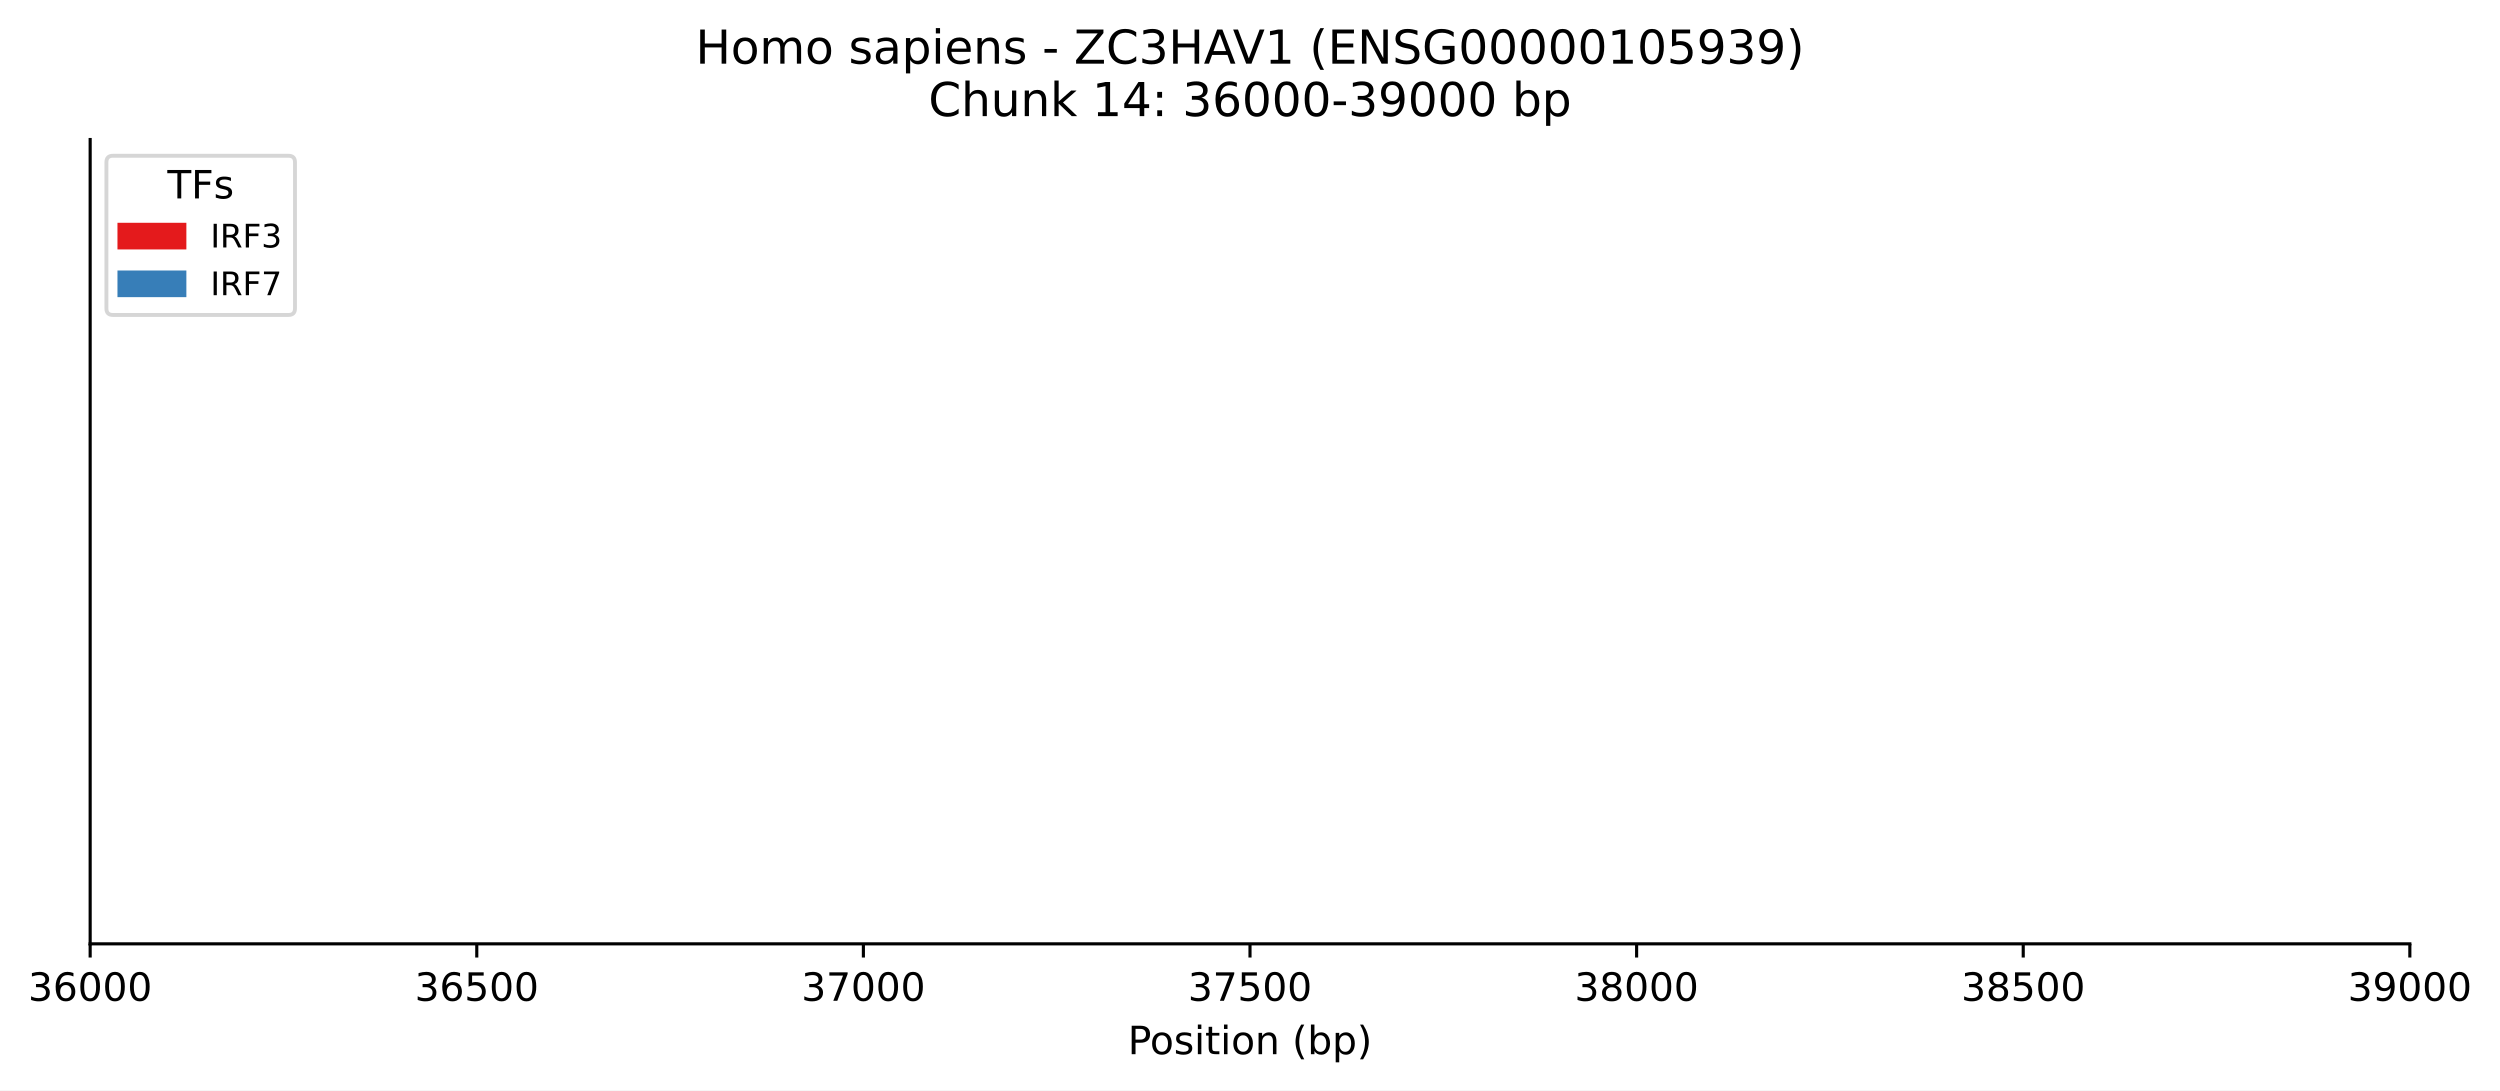
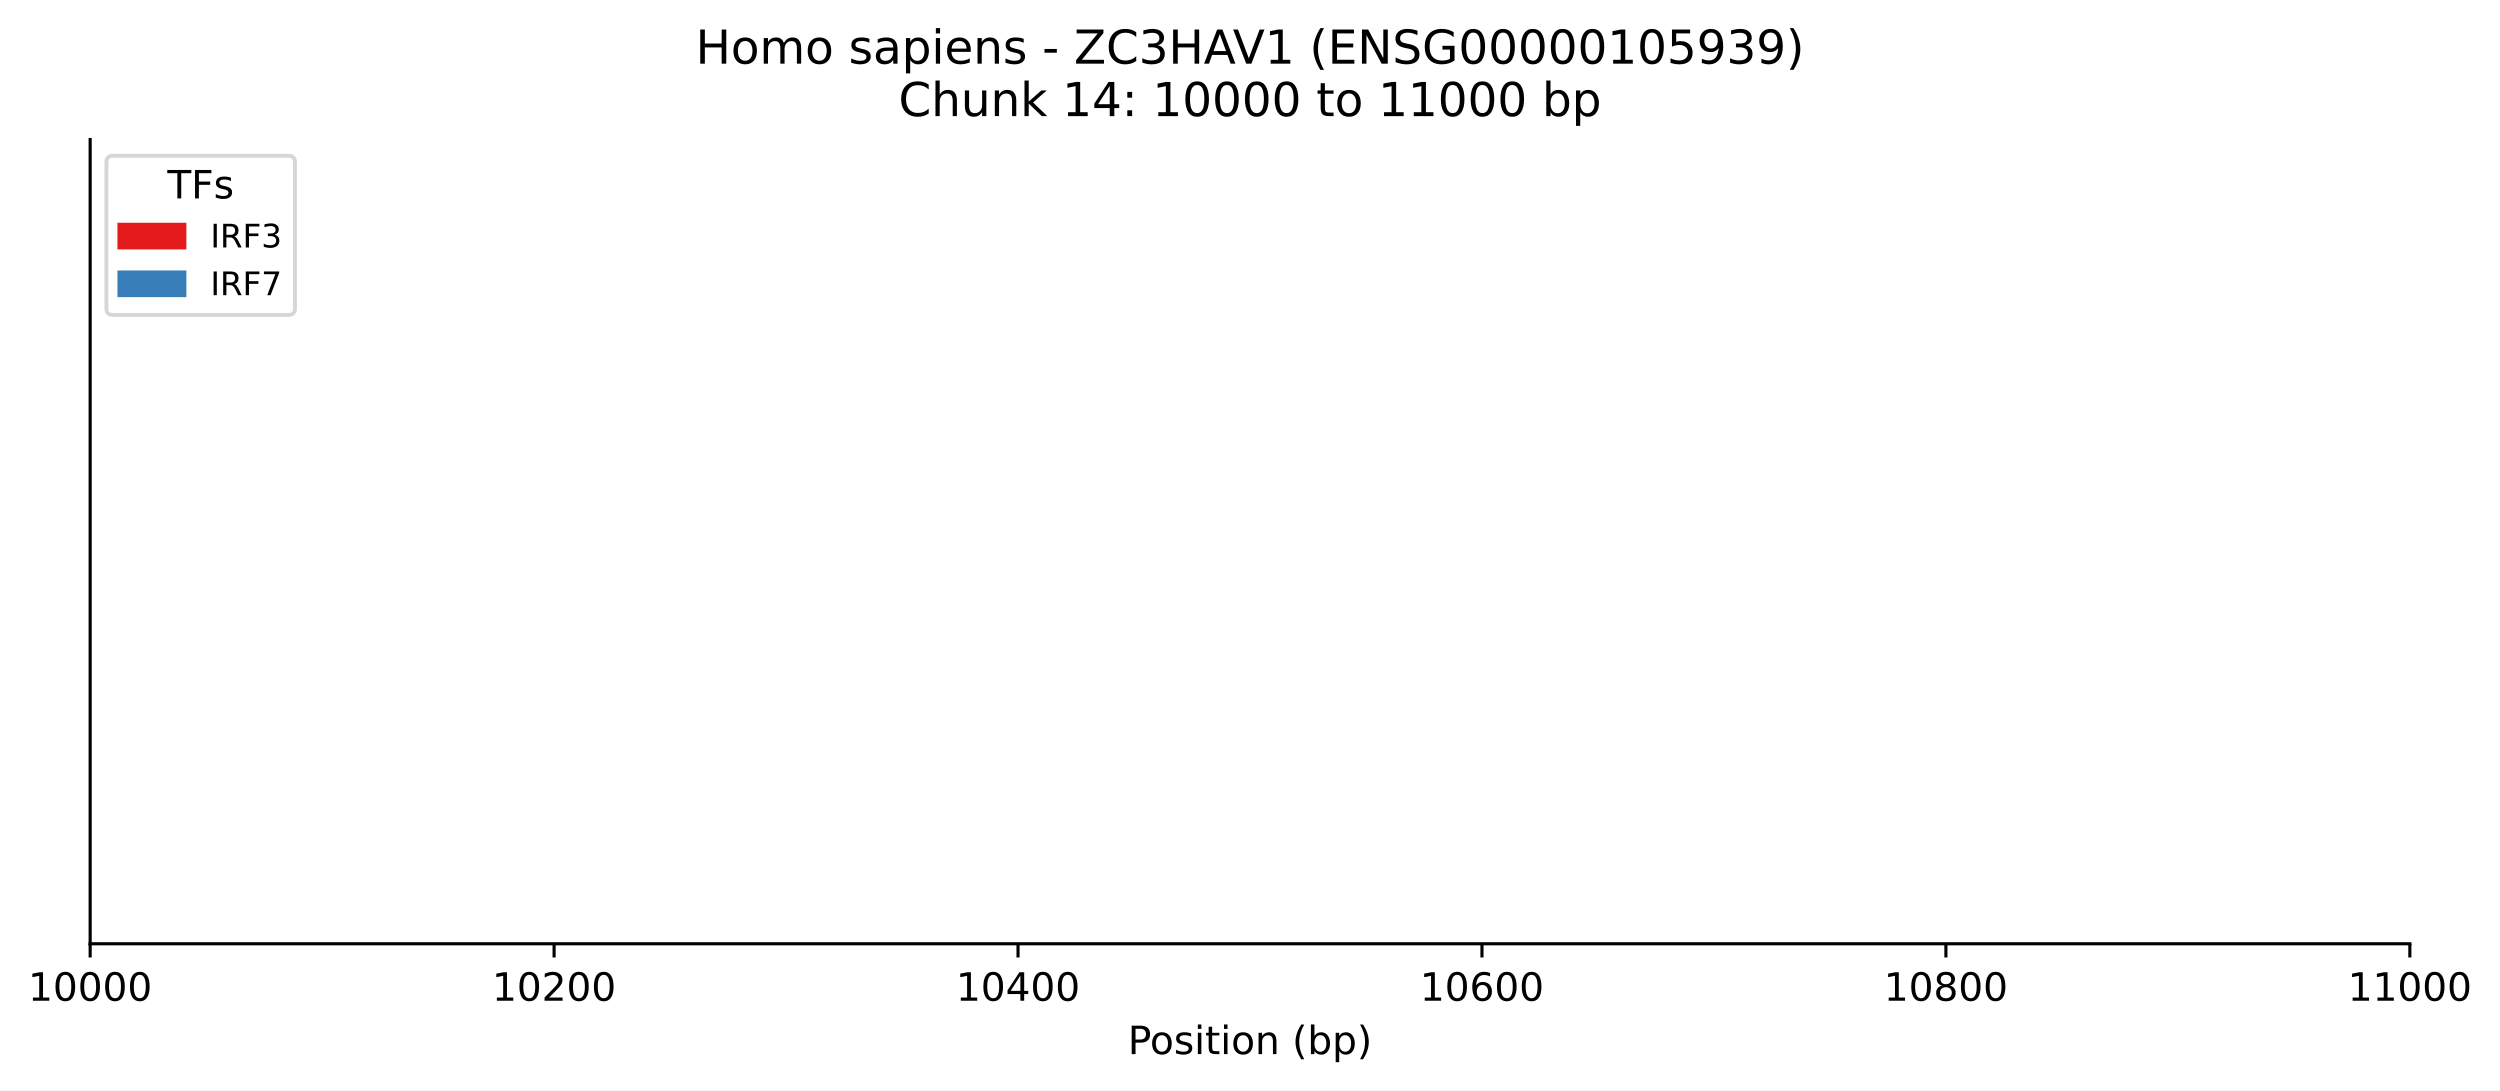
- <svg xmlns="http://www.w3.org/2000/svg" xmlns:xlink="http://www.w3.org/1999/xlink" width="640.685pt" height="279.44pt" viewBox="0 0 640.685 279.44" version="1.1">
+ <svg xmlns="http://www.w3.org/2000/svg" xmlns:xlink="http://www.w3.org/1999/xlink" width="640.73pt" height="279.44pt" viewBox="0 0 640.73 279.44" version="1.1">
  <defs>
    <style type="text/css">*{stroke-linejoin: round; stroke-linecap: butt}</style>
  </defs>
  <g id="figure_1">
    <g id="patch_1">
-       <path d="M 0 279.44  L 640.685 279.44  L 640.685 0  L 0 0  z " style="fill: #ffffff" />
+       <path d="M 0 279.44  L 640.73 279.44  L 640.73 0  L 0 0  z " style="fill: #ffffff" />
    </g>
    <g id="axes_1">
      <g id="patch_2">
-         <path d="M 23.106 241.883  L 617.579 241.883  L 617.579 35.755  L 23.106 35.755  z " style="fill: #ffffff" />
+         <path d="M 23.106 241.883  L 617.624 241.883  L 617.624 35.755  L 23.106 35.755  z " style="fill: #ffffff" />
      </g>
      <g id="matplotlib.axis_1">
        <g id="xtick_1">
          <g id="line2d_1">
            <defs>
-               <path id="m54142b1776" d="M 0 0  L 0 3.5  " style="stroke: #000000; stroke-width: 0.8" />
-             </defs>
-             <g>
-               <use xlink:href="#m54142b1776" x="23.106" y="241.883" style="stroke: #000000; stroke-width: 0.8" />
+               <path id="mb85a5dc8b3" d="M 0 0  L 0 3.5  " style="stroke: #000000; stroke-width: 0.8" />
+             </defs>
+             <g>
+               <use xlink:href="#mb85a5dc8b3" x="23.106" y="241.883" style="stroke: #000000; stroke-width: 0.8" />
            </g>
          </g>
          <g id="text_1">
            <g transform="translate(7.2 256.4819) scale(0.1 -0.1)">
              <defs>
-                 <path id="DejaVuSans-33" d="M 2597 2516  Q 3050 2419 3304 2112  Q 3559 1806 3559 1356  Q 3559 666 3084 287  Q 2609 -91 1734 -91  Q 1441 -91 1130 -33  Q 819 25 488 141  L 488 750  Q 750 597 1062 519  Q 1375 441 1716 441  Q 2309 441 2620 675  Q 2931 909 2931 1356  Q 2931 1769 2642 2001  Q 2353 2234 1838 2234  L 1294 2234  L 1294 2753  L 1863 2753  Q 2328 2753 2575 2939  Q 2822 3125 2822 3475  Q 2822 3834 2567 4026  Q 2313 4219 1838 4219  Q 1578 4219 1281 4162  Q 984 4106 628 3988  L 628 4550  Q 988 4650 1302 4700  Q 1616 4750 1894 4750  Q 2613 4750 3031 4423  Q 3450 4097 3450 3541  Q 3450 3153 3228 2886  Q 3006 2619 2597 2516  z " transform="scale(0.015625)" />
-                 <path id="DejaVuSans-36" d="M 2113 2584  Q 1688 2584 1439 2293  Q 1191 2003 1191 1497  Q 1191 994 1439 701  Q 1688 409 2113 409  Q 2538 409 2786 701  Q 3034 994 3034 1497  Q 3034 2003 2786 2293  Q 2538 2584 2113 2584  z M 3366 4563  L 3366 3988  Q 3128 4100 2886 4159  Q 2644 4219 2406 4219  Q 1781 4219 1451 3797  Q 1122 3375 1075 2522  Q 1259 2794 1537 2939  Q 1816 3084 2150 3084  Q 2853 3084 3261 2657  Q 3669 2231 3669 1497  Q 3669 778 3244 343  Q 2819 -91 2113 -91  Q 1303 -91 875 529  Q 447 1150 447 2328  Q 447 3434 972 4092  Q 1497 4750 2381 4750  Q 2619 4750 2861 4703  Q 3103 4656 3366 4563  z " transform="scale(0.015625)" />
+                 <path id="DejaVuSans-31" d="M 794 531  L 1825 531  L 1825 4091  L 703 3866  L 703 4441  L 1819 4666  L 2450 4666  L 2450 531  L 3481 531  L 3481 0  L 794 0  L 794 531  z " transform="scale(0.015625)" />
                <path id="DejaVuSans-30" d="M 2034 4250  Q 1547 4250 1301 3770  Q 1056 3291 1056 2328  Q 1056 1369 1301 889  Q 1547 409 2034 409  Q 2525 409 2770 889  Q 3016 1369 3016 2328  Q 3016 3291 2770 3770  Q 2525 4250 2034 4250  z M 2034 4750  Q 2819 4750 3233 4129  Q 3647 3509 3647 2328  Q 3647 1150 3233 529  Q 2819 -91 2034 -91  Q 1250 -91 836 529  Q 422 1150 422 2328  Q 422 3509 836 4129  Q 1250 4750 2034 4750  z " transform="scale(0.015625)" />
              </defs>
-               <use xlink:href="#DejaVuSans-33" />
-               <use xlink:href="#DejaVuSans-36" x="63.623" />
+               <use xlink:href="#DejaVuSans-31" />
+               <use xlink:href="#DejaVuSans-30" x="63.623" />
              <use xlink:href="#DejaVuSans-30" x="127.246" />
              <use xlink:href="#DejaVuSans-30" x="190.869" />
              <use xlink:href="#DejaVuSans-30" x="254.492" />
            </g>
          </g>
        </g>
        <g id="xtick_2">
          <g id="line2d_2">
            <g>
-               <use xlink:href="#m54142b1776" x="122.185" y="241.883" style="stroke: #000000; stroke-width: 0.8" />
+               <use xlink:href="#mb85a5dc8b3" x="142.01" y="241.883" style="stroke: #000000; stroke-width: 0.8" />
            </g>
          </g>
          <g id="text_2">
-             <g transform="translate(106.2788 256.4819) scale(0.1 -0.1)">
-               <defs>
-                 <path id="DejaVuSans-35" d="M 691 4666  L 3169 4666  L 3169 4134  L 1269 4134  L 1269 2991  Q 1406 3038 1543 3061  Q 1681 3084 1819 3084  Q 2600 3084 3056 2656  Q 3513 2228 3513 1497  Q 3513 744 3044 326  Q 2575 -91 1722 -91  Q 1428 -91 1123 -41  Q 819 9 494 109  L 494 744  Q 775 591 1075 516  Q 1375 441 1709 441  Q 2250 441 2565 725  Q 2881 1009 2881 1497  Q 2881 1984 2565 2268  Q 2250 2553 1709 2553  Q 1456 2553 1204 2497  Q 953 2441 691 2322  L 691 4666  z " transform="scale(0.015625)" />
-               </defs>
-               <use xlink:href="#DejaVuSans-33" />
-               <use xlink:href="#DejaVuSans-36" x="63.623" />
-               <use xlink:href="#DejaVuSans-35" x="127.246" />
+             <g transform="translate(126.1035 256.4819) scale(0.1 -0.1)">
+               <defs>
+                 <path id="DejaVuSans-32" d="M 1228 531  L 3431 531  L 3431 0  L 469 0  L 469 531  Q 828 903 1448 1529  Q 2069 2156 2228 2338  Q 2531 2678 2651 2914  Q 2772 3150 2772 3378  Q 2772 3750 2511 3984  Q 2250 4219 1831 4219  Q 1534 4219 1204 4116  Q 875 4013 500 3803  L 500 4441  Q 881 4594 1212 4672  Q 1544 4750 1819 4750  Q 2544 4750 2975 4387  Q 3406 4025 3406 3419  Q 3406 3131 3298 2873  Q 3191 2616 2906 2266  Q 2828 2175 2409 1742  Q 1991 1309 1228 531  z " transform="scale(0.015625)" />
+               </defs>
+               <use xlink:href="#DejaVuSans-31" />
+               <use xlink:href="#DejaVuSans-30" x="63.623" />
+               <use xlink:href="#DejaVuSans-32" x="127.246" />
              <use xlink:href="#DejaVuSans-30" x="190.869" />
              <use xlink:href="#DejaVuSans-30" x="254.492" />
            </g>
          </g>
        </g>
        <g id="xtick_3">
          <g id="line2d_3">
            <g>
-               <use xlink:href="#m54142b1776" x="221.264" y="241.883" style="stroke: #000000; stroke-width: 0.8" />
+               <use xlink:href="#mb85a5dc8b3" x="260.913" y="241.883" style="stroke: #000000; stroke-width: 0.8" />
            </g>
          </g>
          <g id="text_3">
-             <g transform="translate(205.3575 256.4819) scale(0.1 -0.1)">
-               <defs>
-                 <path id="DejaVuSans-37" d="M 525 4666  L 3525 4666  L 3525 4397  L 1831 0  L 1172 0  L 2766 4134  L 525 4134  L 525 4666  z " transform="scale(0.015625)" />
-               </defs>
-               <use xlink:href="#DejaVuSans-33" />
-               <use xlink:href="#DejaVuSans-37" x="63.623" />
-               <use xlink:href="#DejaVuSans-30" x="127.246" />
+             <g transform="translate(245.007 256.4819) scale(0.1 -0.1)">
+               <defs>
+                 <path id="DejaVuSans-34" d="M 2419 4116  L 825 1625  L 2419 1625  L 2419 4116  z M 2253 4666  L 3047 4666  L 3047 1625  L 3713 1625  L 3713 1100  L 3047 1100  L 3047 0  L 2419 0  L 2419 1100  L 313 1100  L 313 1709  L 2253 4666  z " transform="scale(0.015625)" />
+               </defs>
+               <use xlink:href="#DejaVuSans-31" />
+               <use xlink:href="#DejaVuSans-30" x="63.623" />
+               <use xlink:href="#DejaVuSans-34" x="127.246" />
              <use xlink:href="#DejaVuSans-30" x="190.869" />
              <use xlink:href="#DejaVuSans-30" x="254.492" />
            </g>
          </g>
        </g>
        <g id="xtick_4">
          <g id="line2d_4">
            <g>
-               <use xlink:href="#m54142b1776" x="320.342" y="241.883" style="stroke: #000000; stroke-width: 0.8" />
+               <use xlink:href="#mb85a5dc8b3" x="379.817" y="241.883" style="stroke: #000000; stroke-width: 0.8" />
            </g>
          </g>
          <g id="text_4">
-             <g transform="translate(304.4362 256.4819) scale(0.1 -0.1)">
-               <use xlink:href="#DejaVuSans-33" />
-               <use xlink:href="#DejaVuSans-37" x="63.623" />
-               <use xlink:href="#DejaVuSans-35" x="127.246" />
+             <g transform="translate(363.9105 256.4819) scale(0.1 -0.1)">
+               <defs>
+                 <path id="DejaVuSans-36" d="M 2113 2584  Q 1688 2584 1439 2293  Q 1191 2003 1191 1497  Q 1191 994 1439 701  Q 1688 409 2113 409  Q 2538 409 2786 701  Q 3034 994 3034 1497  Q 3034 2003 2786 2293  Q 2538 2584 2113 2584  z M 3366 4563  L 3366 3988  Q 3128 4100 2886 4159  Q 2644 4219 2406 4219  Q 1781 4219 1451 3797  Q 1122 3375 1075 2522  Q 1259 2794 1537 2939  Q 1816 3084 2150 3084  Q 2853 3084 3261 2657  Q 3669 2231 3669 1497  Q 3669 778 3244 343  Q 2819 -91 2113 -91  Q 1303 -91 875 529  Q 447 1150 447 2328  Q 447 3434 972 4092  Q 1497 4750 2381 4750  Q 2619 4750 2861 4703  Q 3103 4656 3366 4563  z " transform="scale(0.015625)" />
+               </defs>
+               <use xlink:href="#DejaVuSans-31" />
+               <use xlink:href="#DejaVuSans-30" x="63.623" />
+               <use xlink:href="#DejaVuSans-36" x="127.246" />
              <use xlink:href="#DejaVuSans-30" x="190.869" />
              <use xlink:href="#DejaVuSans-30" x="254.492" />
            </g>
          </g>
        </g>
        <g id="xtick_5">
          <g id="line2d_5">
            <g>
-               <use xlink:href="#m54142b1776" x="419.421" y="241.883" style="stroke: #000000; stroke-width: 0.8" />
+               <use xlink:href="#mb85a5dc8b3" x="498.72" y="241.883" style="stroke: #000000; stroke-width: 0.8" />
            </g>
          </g>
          <g id="text_5">
-             <g transform="translate(403.515 256.4819) scale(0.1 -0.1)">
+             <g transform="translate(482.814 256.4819) scale(0.1 -0.1)">
              <defs>
                <path id="DejaVuSans-38" d="M 2034 2216  Q 1584 2216 1326 1975  Q 1069 1734 1069 1313  Q 1069 891 1326 650  Q 1584 409 2034 409  Q 2484 409 2743 651  Q 3003 894 3003 1313  Q 3003 1734 2745 1975  Q 2488 2216 2034 2216  z M 1403 2484  Q 997 2584 770 2862  Q 544 3141 544 3541  Q 544 4100 942 4425  Q 1341 4750 2034 4750  Q 2731 4750 3128 4425  Q 3525 4100 3525 3541  Q 3525 3141 3298 2862  Q 3072 2584 2669 2484  Q 3125 2378 3379 2068  Q 3634 1759 3634 1313  Q 3634 634 3220 271  Q 2806 -91 2034 -91  Q 1263 -91 848 271  Q 434 634 434 1313  Q 434 1759 690 2068  Q 947 2378 1403 2484  z M 1172 3481  Q 1172 3119 1398 2916  Q 1625 2713 2034 2713  Q 2441 2713 2670 2916  Q 2900 3119 2900 3481  Q 2900 3844 2670 4047  Q 2441 4250 2034 4250  Q 1625 4250 1398 4047  Q 1172 3844 1172 3481  z " transform="scale(0.015625)" />
              </defs>
-               <use xlink:href="#DejaVuSans-33" />
-               <use xlink:href="#DejaVuSans-38" x="63.623" />
-               <use xlink:href="#DejaVuSans-30" x="127.246" />
+               <use xlink:href="#DejaVuSans-31" />
+               <use xlink:href="#DejaVuSans-30" x="63.623" />
+               <use xlink:href="#DejaVuSans-38" x="127.246" />
              <use xlink:href="#DejaVuSans-30" x="190.869" />
              <use xlink:href="#DejaVuSans-30" x="254.492" />
            </g>
          </g>
        </g>
        <g id="xtick_6">
          <g id="line2d_6">
            <g>
-               <use xlink:href="#m54142b1776" x="518.5" y="241.883" style="stroke: #000000; stroke-width: 0.8" />
+               <use xlink:href="#mb85a5dc8b3" x="617.624" y="241.883" style="stroke: #000000; stroke-width: 0.8" />
            </g>
          </g>
          <g id="text_6">
-             <g transform="translate(502.5938 256.4819) scale(0.1 -0.1)">
-               <use xlink:href="#DejaVuSans-33" />
-               <use xlink:href="#DejaVuSans-38" x="63.623" />
-               <use xlink:href="#DejaVuSans-35" x="127.246" />
-               <use xlink:href="#DejaVuSans-30" x="190.869" />
-               <use xlink:href="#DejaVuSans-30" x="254.492" />
-             </g>
-           </g>
-         </g>
-         <g id="xtick_7">
-           <g id="line2d_7">
-             <g>
-               <use xlink:href="#m54142b1776" x="617.579" y="241.883" style="stroke: #000000; stroke-width: 0.8" />
-             </g>
-           </g>
-           <g id="text_7">
-             <g transform="translate(601.6725 256.4819) scale(0.1 -0.1)">
-               <defs>
-                 <path id="DejaVuSans-39" d="M 703 97  L 703 672  Q 941 559 1184 500  Q 1428 441 1663 441  Q 2288 441 2617 861  Q 2947 1281 2994 2138  Q 2813 1869 2534 1725  Q 2256 1581 1919 1581  Q 1219 1581 811 2004  Q 403 2428 403 3163  Q 403 3881 828 4315  Q 1253 4750 1959 4750  Q 2769 4750 3195 4129  Q 3622 3509 3622 2328  Q 3622 1225 3098 567  Q 2575 -91 1691 -91  Q 1453 -91 1209 -44  Q 966 3 703 97  z M 1959 2075  Q 2384 2075 2632 2365  Q 2881 2656 2881 3163  Q 2881 3666 2632 3958  Q 2384 4250 1959 4250  Q 1534 4250 1286 3958  Q 1038 3666 1038 3163  Q 1038 2656 1286 2365  Q 1534 2075 1959 2075  z " transform="scale(0.015625)" />
-               </defs>
-               <use xlink:href="#DejaVuSans-33" />
-               <use xlink:href="#DejaVuSans-39" x="63.623" />
+             <g transform="translate(601.7175 256.4819) scale(0.1 -0.1)">
+               <use xlink:href="#DejaVuSans-31" />
+               <use xlink:href="#DejaVuSans-31" x="63.623" />
              <use xlink:href="#DejaVuSans-30" x="127.246" />
              <use xlink:href="#DejaVuSans-30" x="190.869" />
              <use xlink:href="#DejaVuSans-30" x="254.492" />
            </g>
          </g>
        </g>
-         <g id="text_8">
-           <g transform="translate(289.0394 270.1601) scale(0.1 -0.1)">
+         <g id="text_7">
+           <g transform="translate(289.0619 270.1601) scale(0.1 -0.1)">
            <defs>
              <path id="DejaVuSans-50" d="M 1259 4147  L 1259 2394  L 2053 2394  Q 2494 2394 2734 2622  Q 2975 2850 2975 3272  Q 2975 3691 2734 3919  Q 2494 4147 2053 4147  L 1259 4147  z M 628 4666  L 2053 4666  Q 2838 4666 3239 4311  Q 3641 3956 3641 3272  Q 3641 2581 3239 2228  Q 2838 1875 2053 1875  L 1259 1875  L 1259 0  L 628 0  L 628 4666  z " transform="scale(0.015625)" />
              <path id="DejaVuSans-6f" d="M 1959 3097  Q 1497 3097 1228 2736  Q 959 2375 959 1747  Q 959 1119 1226 758  Q 1494 397 1959 397  Q 2419 397 2687 759  Q 2956 1122 2956 1747  Q 2956 2369 2687 2733  Q 2419 3097 1959 3097  z M 1959 3584  Q 2709 3584 3137 3096  Q 3566 2609 3566 1747  Q 3566 888 3137 398  Q 2709 -91 1959 -91  Q 1206 -91 779 398  Q 353 888 353 1747  Q 353 2609 779 3096  Q 1206 3584 1959 3584  z " transform="scale(0.015625)" />
              <path id="DejaVuSans-73" d="M 2834 3397  L 2834 2853  Q 2591 2978 2328 3040  Q 2066 3103 1784 3103  Q 1356 3103 1142 2972  Q 928 2841 928 2578  Q 928 2378 1081 2264  Q 1234 2150 1697 2047  L 1894 2003  Q 2506 1872 2764 1633  Q 3022 1394 3022 966  Q 3022 478 2636 193  Q 2250 -91 1575 -91  Q 1294 -91 989 -36  Q 684 19 347 128  L 347 722  Q 666 556 975 473  Q 1284 391 1588 391  Q 1994 391 2212 530  Q 2431 669 2431 922  Q 2431 1156 2273 1281  Q 2116 1406 1581 1522  L 1381 1569  Q 847 1681 609 1914  Q 372 2147 372 2553  Q 372 3047 722 3315  Q 1072 3584 1716 3584  Q 2034 3584 2315 3537  Q 2597 3491 2834 3397  z " transform="scale(0.015625)" />
              <path id="DejaVuSans-69" d="M 603 3500  L 1178 3500  L 1178 0  L 603 0  L 603 3500  z M 603 4863  L 1178 4863  L 1178 4134  L 603 4134  L 603 4863  z " transform="scale(0.015625)" />
              <path id="DejaVuSans-74" d="M 1172 4494  L 1172 3500  L 2356 3500  L 2356 3053  L 1172 3053  L 1172 1153  Q 1172 725 1289 603  Q 1406 481 1766 481  L 2356 481  L 2356 0  L 1766 0  Q 1100 0 847 248  Q 594 497 594 1153  L 594 3053  L 172 3053  L 172 3500  L 594 3500  L 594 4494  L 1172 4494  z " transform="scale(0.015625)" />
              <path id="DejaVuSans-6e" d="M 3513 2113  L 3513 0  L 2938 0  L 2938 2094  Q 2938 2591 2744 2837  Q 2550 3084 2163 3084  Q 1697 3084 1428 2787  Q 1159 2491 1159 1978  L 1159 0  L 581 0  L 581 3500  L 1159 3500  L 1159 2956  Q 1366 3272 1645 3428  Q 1925 3584 2291 3584  Q 2894 3584 3203 3211  Q 3513 2838 3513 2113  z " transform="scale(0.015625)" />
              <path id="DejaVuSans-20" transform="scale(0.015625)" />
              <path id="DejaVuSans-28" d="M 1984 4856  Q 1566 4138 1362 3434  Q 1159 2731 1159 2009  Q 1159 1288 1364 580  Q 1569 -128 1984 -844  L 1484 -844  Q 1016 -109 783 600  Q 550 1309 550 2009  Q 550 2706 781 3412  Q 1013 4119 1484 4856  L 1984 4856  z " transform="scale(0.015625)" />
              <path id="DejaVuSans-62" d="M 3116 1747  Q 3116 2381 2855 2742  Q 2594 3103 2138 3103  Q 1681 3103 1420 2742  Q 1159 2381 1159 1747  Q 1159 1113 1420 752  Q 1681 391 2138 391  Q 2594 391 2855 752  Q 3116 1113 3116 1747  z M 1159 2969  Q 1341 3281 1617 3432  Q 1894 3584 2278 3584  Q 2916 3584 3314 3078  Q 3713 2572 3713 1747  Q 3713 922 3314 415  Q 2916 -91 2278 -91  Q 1894 -91 1617 61  Q 1341 213 1159 525  L 1159 0  L 581 0  L 581 4863  L 1159 4863  L 1159 2969  z " transform="scale(0.015625)" />
              <path id="DejaVuSans-70" d="M 1159 525  L 1159 -1331  L 581 -1331  L 581 3500  L 1159 3500  L 1159 2969  Q 1341 3281 1617 3432  Q 1894 3584 2278 3584  Q 2916 3584 3314 3078  Q 3713 2572 3713 1747  Q 3713 922 3314 415  Q 2916 -91 2278 -91  Q 1894 -91 1617 61  Q 1341 213 1159 525  z M 3116 1747  Q 3116 2381 2855 2742  Q 2594 3103 2138 3103  Q 1681 3103 1420 2742  Q 1159 2381 1159 1747  Q 1159 1113 1420 752  Q 1681 391 2138 391  Q 2594 391 2855 752  Q 3116 1113 3116 1747  z " transform="scale(0.015625)" />
              <path id="DejaVuSans-29" d="M 513 4856  L 1013 4856  Q 1481 4119 1714 3412  Q 1947 2706 1947 2009  Q 1947 1309 1714 600  Q 1481 -109 1013 -844  L 513 -844  Q 928 -128 1133 580  Q 1338 1288 1338 2009  Q 1338 2731 1133 3434  Q 928 4138 513 4856  z " transform="scale(0.015625)" />
            </defs>
            <use xlink:href="#DejaVuSans-50" />
            <use xlink:href="#DejaVuSans-6f" x="56.678" />
            <use xlink:href="#DejaVuSans-73" x="117.859" />
            <use xlink:href="#DejaVuSans-69" x="169.959" />
            <use xlink:href="#DejaVuSans-74" x="197.742" />
            <use xlink:href="#DejaVuSans-69" x="236.951" />
            <use xlink:href="#DejaVuSans-6f" x="264.734" />
            <use xlink:href="#DejaVuSans-6e" x="325.916" />
            <use xlink:href="#DejaVuSans-20" x="389.295" />
            <use xlink:href="#DejaVuSans-28" x="421.082" />
            <use xlink:href="#DejaVuSans-62" x="460.096" />
            <use xlink:href="#DejaVuSans-70" x="523.572" />
            <use xlink:href="#DejaVuSans-29" x="587.049" />
          </g>
        </g>
      </g>
      <g id="matplotlib.axis_2" />
      <g id="patch_3">
        <path d="M 23.106 241.883  L 23.106 35.755  " style="fill: none; stroke: #000000; stroke-width: 0.8; stroke-linejoin: miter; stroke-linecap: square" />
      </g>
      <g id="patch_4">
-         <path d="M 23.106 241.883  L 617.579 241.883  " style="fill: none; stroke: #000000; stroke-width: 0.8; stroke-linejoin: miter; stroke-linecap: square" />
+         <path d="M 23.106 241.883  L 617.624 241.883  " style="fill: none; stroke: #000000; stroke-width: 0.8; stroke-linejoin: miter; stroke-linecap: square" />
      </g>
      <g id="PathCollection_1" />
-       <g id="text_9">
-         <g transform="translate(178.2672 16.31812) scale(0.12 -0.12)">
+       <g id="text_8">
+         <g transform="translate(178.2897 16.31812) scale(0.12 -0.12)">
          <defs>
            <path id="DejaVuSans-48" d="M 628 4666  L 1259 4666  L 1259 2753  L 3553 2753  L 3553 4666  L 4184 4666  L 4184 0  L 3553 0  L 3553 2222  L 1259 2222  L 1259 0  L 628 0  L 628 4666  z " transform="scale(0.015625)" />
            <path id="DejaVuSans-6d" d="M 3328 2828  Q 3544 3216 3844 3400  Q 4144 3584 4550 3584  Q 5097 3584 5394 3201  Q 5691 2819 5691 2113  L 5691 0  L 5113 0  L 5113 2094  Q 5113 2597 4934 2840  Q 4756 3084 4391 3084  Q 3944 3084 3684 2787  Q 3425 2491 3425 1978  L 3425 0  L 2847 0  L 2847 2094  Q 2847 2600 2669 2842  Q 2491 3084 2119 3084  Q 1678 3084 1418 2786  Q 1159 2488 1159 1978  L 1159 0  L 581 0  L 581 3500  L 1159 3500  L 1159 2956  Q 1356 3278 1631 3431  Q 1906 3584 2284 3584  Q 2666 3584 2933 3390  Q 3200 3197 3328 2828  z " transform="scale(0.015625)" />
            <path id="DejaVuSans-61" d="M 2194 1759  Q 1497 1759 1228 1600  Q 959 1441 959 1056  Q 959 750 1161 570  Q 1363 391 1709 391  Q 2188 391 2477 730  Q 2766 1069 2766 1631  L 2766 1759  L 2194 1759  z M 3341 1997  L 3341 0  L 2766 0  L 2766 531  Q 2569 213 2275 61  Q 1981 -91 1556 -91  Q 1019 -91 701 211  Q 384 513 384 1019  Q 384 1609 779 1909  Q 1175 2209 1959 2209  L 2766 2209  L 2766 2266  Q 2766 2663 2505 2880  Q 2244 3097 1772 3097  Q 1472 3097 1187 3025  Q 903 2953 641 2809  L 641 3341  Q 956 3463 1253 3523  Q 1550 3584 1831 3584  Q 2591 3584 2966 3190  Q 3341 2797 3341 1997  z " transform="scale(0.015625)" />
            <path id="DejaVuSans-65" d="M 3597 1894  L 3597 1613  L 953 1613  Q 991 1019 1311 708  Q 1631 397 2203 397  Q 2534 397 2845 478  Q 3156 559 3463 722  L 3463 178  Q 3153 47 2828 -22  Q 2503 -91 2169 -91  Q 1331 -91 842 396  Q 353 884 353 1716  Q 353 2575 817 3079  Q 1281 3584 2069 3584  Q 2775 3584 3186 3129  Q 3597 2675 3597 1894  z M 3022 2063  Q 3016 2534 2758 2815  Q 2500 3097 2075 3097  Q 1594 3097 1305 2825  Q 1016 2553 972 2059  L 3022 2063  z " transform="scale(0.015625)" />
            <path id="DejaVuSans-2d" d="M 313 2009  L 1997 2009  L 1997 1497  L 313 1497  L 313 2009  z " transform="scale(0.015625)" />
            <path id="DejaVuSans-5a" d="M 359 4666  L 4025 4666  L 4025 4184  L 1075 531  L 4097 531  L 4097 0  L 288 0  L 288 481  L 3238 4134  L 359 4134  L 359 4666  z " transform="scale(0.015625)" />
            <path id="DejaVuSans-43" d="M 4122 4306  L 4122 3641  Q 3803 3938 3442 4084  Q 3081 4231 2675 4231  Q 1875 4231 1450 3742  Q 1025 3253 1025 2328  Q 1025 1406 1450 917  Q 1875 428 2675 428  Q 3081 428 3442 575  Q 3803 722 4122 1019  L 4122 359  Q 3791 134 3420 21  Q 3050 -91 2638 -91  Q 1578 -91 968 557  Q 359 1206 359 2328  Q 359 3453 968 4101  Q 1578 4750 2638 4750  Q 3056 4750 3426 4639  Q 3797 4528 4122 4306  z " transform="scale(0.015625)" />
+             <path id="DejaVuSans-33" d="M 2597 2516  Q 3050 2419 3304 2112  Q 3559 1806 3559 1356  Q 3559 666 3084 287  Q 2609 -91 1734 -91  Q 1441 -91 1130 -33  Q 819 25 488 141  L 488 750  Q 750 597 1062 519  Q 1375 441 1716 441  Q 2309 441 2620 675  Q 2931 909 2931 1356  Q 2931 1769 2642 2001  Q 2353 2234 1838 2234  L 1294 2234  L 1294 2753  L 1863 2753  Q 2328 2753 2575 2939  Q 2822 3125 2822 3475  Q 2822 3834 2567 4026  Q 2313 4219 1838 4219  Q 1578 4219 1281 4162  Q 984 4106 628 3988  L 628 4550  Q 988 4650 1302 4700  Q 1616 4750 1894 4750  Q 2613 4750 3031 4423  Q 3450 4097 3450 3541  Q 3450 3153 3228 2886  Q 3006 2619 2597 2516  z " transform="scale(0.015625)" />
            <path id="DejaVuSans-41" d="M 2188 4044  L 1331 1722  L 3047 1722  L 2188 4044  z M 1831 4666  L 2547 4666  L 4325 0  L 3669 0  L 3244 1197  L 1141 1197  L 716 0  L 50 0  L 1831 4666  z " transform="scale(0.015625)" />
            <path id="DejaVuSans-56" d="M 1831 0  L 50 4666  L 709 4666  L 2188 738  L 3669 4666  L 4325 4666  L 2547 0  L 1831 0  z " transform="scale(0.015625)" />
-             <path id="DejaVuSans-31" d="M 794 531  L 1825 531  L 1825 4091  L 703 3866  L 703 4441  L 1819 4666  L 2450 4666  L 2450 531  L 3481 531  L 3481 0  L 794 0  L 794 531  z " transform="scale(0.015625)" />
            <path id="DejaVuSans-45" d="M 628 4666  L 3578 4666  L 3578 4134  L 1259 4134  L 1259 2753  L 3481 2753  L 3481 2222  L 1259 2222  L 1259 531  L 3634 531  L 3634 0  L 628 0  L 628 4666  z " transform="scale(0.015625)" />
            <path id="DejaVuSans-4e" d="M 628 4666  L 1478 4666  L 3547 763  L 3547 4666  L 4159 4666  L 4159 0  L 3309 0  L 1241 3903  L 1241 0  L 628 0  L 628 4666  z " transform="scale(0.015625)" />
            <path id="DejaVuSans-53" d="M 3425 4513  L 3425 3897  Q 3066 4069 2747 4153  Q 2428 4238 2131 4238  Q 1616 4238 1336 4038  Q 1056 3838 1056 3469  Q 1056 3159 1242 3001  Q 1428 2844 1947 2747  L 2328 2669  Q 3034 2534 3370 2195  Q 3706 1856 3706 1288  Q 3706 609 3251 259  Q 2797 -91 1919 -91  Q 1588 -91 1214 -16  Q 841 59 441 206  L 441 856  Q 825 641 1194 531  Q 1563 422 1919 422  Q 2459 422 2753 634  Q 3047 847 3047 1241  Q 3047 1584 2836 1778  Q 2625 1972 2144 2069  L 1759 2144  Q 1053 2284 737 2584  Q 422 2884 422 3419  Q 422 4038 858 4394  Q 1294 4750 2059 4750  Q 2388 4750 2728 4690  Q 3069 4631 3425 4513  z " transform="scale(0.015625)" />
            <path id="DejaVuSans-47" d="M 3809 666  L 3809 1919  L 2778 1919  L 2778 2438  L 4434 2438  L 4434 434  Q 4069 175 3628 42  Q 3188 -91 2688 -91  Q 1594 -91 976 548  Q 359 1188 359 2328  Q 359 3472 976 4111  Q 1594 4750 2688 4750  Q 3144 4750 3555 4637  Q 3966 4525 4313 4306  L 4313 3634  Q 3963 3931 3569 4081  Q 3175 4231 2741 4231  Q 1884 4231 1454 3753  Q 1025 3275 1025 2328  Q 1025 1384 1454 906  Q 1884 428 2741 428  Q 3075 428 3337 486  Q 3600 544 3809 666  z " transform="scale(0.015625)" />
+             <path id="DejaVuSans-35" d="M 691 4666  L 3169 4666  L 3169 4134  L 1269 4134  L 1269 2991  Q 1406 3038 1543 3061  Q 1681 3084 1819 3084  Q 2600 3084 3056 2656  Q 3513 2228 3513 1497  Q 3513 744 3044 326  Q 2575 -91 1722 -91  Q 1428 -91 1123 -41  Q 819 9 494 109  L 494 744  Q 775 591 1075 516  Q 1375 441 1709 441  Q 2250 441 2565 725  Q 2881 1009 2881 1497  Q 2881 1984 2565 2268  Q 2250 2553 1709 2553  Q 1456 2553 1204 2497  Q 953 2441 691 2322  L 691 4666  z " transform="scale(0.015625)" />
+             <path id="DejaVuSans-39" d="M 703 97  L 703 672  Q 941 559 1184 500  Q 1428 441 1663 441  Q 2288 441 2617 861  Q 2947 1281 2994 2138  Q 2813 1869 2534 1725  Q 2256 1581 1919 1581  Q 1219 1581 811 2004  Q 403 2428 403 3163  Q 403 3881 828 4315  Q 1253 4750 1959 4750  Q 2769 4750 3195 4129  Q 3622 3509 3622 2328  Q 3622 1225 3098 567  Q 2575 -91 1691 -91  Q 1453 -91 1209 -44  Q 966 3 703 97  z M 1959 2075  Q 2384 2075 2632 2365  Q 2881 2656 2881 3163  Q 2881 3666 2632 3958  Q 2384 4250 1959 4250  Q 1534 4250 1286 3958  Q 1038 3666 1038 3163  Q 1038 2656 1286 2365  Q 1534 2075 1959 2075  z " transform="scale(0.015625)" />
          </defs>
          <use xlink:href="#DejaVuSans-48" />
          <use xlink:href="#DejaVuSans-6f" x="75.195" />
          <use xlink:href="#DejaVuSans-6d" x="136.377" />
          <use xlink:href="#DejaVuSans-6f" x="233.789" />
          <use xlink:href="#DejaVuSans-20" x="294.971" />
          <use xlink:href="#DejaVuSans-73" x="326.758" />
          <use xlink:href="#DejaVuSans-61" x="378.857" />
          <use xlink:href="#DejaVuSans-70" x="440.137" />
          <use xlink:href="#DejaVuSans-69" x="503.613" />
          <use xlink:href="#DejaVuSans-65" x="531.396" />
          <use xlink:href="#DejaVuSans-6e" x="592.92" />
          <use xlink:href="#DejaVuSans-73" x="656.299" />
          <use xlink:href="#DejaVuSans-20" x="708.398" />
          <use xlink:href="#DejaVuSans-2d" x="740.186" />
          <use xlink:href="#DejaVuSans-20" x="776.27" />
          <use xlink:href="#DejaVuSans-5a" x="808.057" />
          <use xlink:href="#DejaVuSans-43" x="876.562" />
          <use xlink:href="#DejaVuSans-33" x="946.387" />
          <use xlink:href="#DejaVuSans-48" x="1010.01" />
          <use xlink:href="#DejaVuSans-41" x="1085.205" />
          <use xlink:href="#DejaVuSans-56" x="1147.238" />
          <use xlink:href="#DejaVuSans-31" x="1215.646" />
          <use xlink:href="#DejaVuSans-20" x="1279.27" />
          <use xlink:href="#DejaVuSans-28" x="1311.057" />
          <use xlink:href="#DejaVuSans-45" x="1350.07" />
          <use xlink:href="#DejaVuSans-4e" x="1413.254" />
          <use xlink:href="#DejaVuSans-53" x="1488.059" />
          <use xlink:href="#DejaVuSans-47" x="1551.535" />
          <use xlink:href="#DejaVuSans-30" x="1629.025" />
          <use xlink:href="#DejaVuSans-30" x="1692.648" />
          <use xlink:href="#DejaVuSans-30" x="1756.271" />
          <use xlink:href="#DejaVuSans-30" x="1819.895" />
          <use xlink:href="#DejaVuSans-30" x="1883.518" />
          <use xlink:href="#DejaVuSans-31" x="1947.141" />
          <use xlink:href="#DejaVuSans-30" x="2010.764" />
          <use xlink:href="#DejaVuSans-35" x="2074.387" />
          <use xlink:href="#DejaVuSans-39" x="2138.01" />
          <use xlink:href="#DejaVuSans-33" x="2201.633" />
          <use xlink:href="#DejaVuSans-39" x="2265.256" />
          <use xlink:href="#DejaVuSans-29" x="2328.879" />
        </g>
-         <g transform="translate(237.9363 29.7555) scale(0.12 -0.12)">
+         <g transform="translate(230.2862 29.7555) scale(0.12 -0.12)">
          <defs>
            <path id="DejaVuSans-68" d="M 3513 2113  L 3513 0  L 2938 0  L 2938 2094  Q 2938 2591 2744 2837  Q 2550 3084 2163 3084  Q 1697 3084 1428 2787  Q 1159 2491 1159 1978  L 1159 0  L 581 0  L 581 4863  L 1159 4863  L 1159 2956  Q 1366 3272 1645 3428  Q 1925 3584 2291 3584  Q 2894 3584 3203 3211  Q 3513 2838 3513 2113  z " transform="scale(0.015625)" />
            <path id="DejaVuSans-75" d="M 544 1381  L 544 3500  L 1119 3500  L 1119 1403  Q 1119 906 1312 657  Q 1506 409 1894 409  Q 2359 409 2629 706  Q 2900 1003 2900 1516  L 2900 3500  L 3475 3500  L 3475 0  L 2900 0  L 2900 538  Q 2691 219 2414 64  Q 2138 -91 1772 -91  Q 1169 -91 856 284  Q 544 659 544 1381  z M 1991 3584  L 1991 3584  z " transform="scale(0.015625)" />
            <path id="DejaVuSans-6b" d="M 581 4863  L 1159 4863  L 1159 1991  L 2875 3500  L 3609 3500  L 1753 1863  L 3688 0  L 2938 0  L 1159 1709  L 1159 0  L 581 0  L 581 4863  z " transform="scale(0.015625)" />
-             <path id="DejaVuSans-34" d="M 2419 4116  L 825 1625  L 2419 1625  L 2419 4116  z M 2253 4666  L 3047 4666  L 3047 1625  L 3713 1625  L 3713 1100  L 3047 1100  L 3047 0  L 2419 0  L 2419 1100  L 313 1100  L 313 1709  L 2253 4666  z " transform="scale(0.015625)" />
            <path id="DejaVuSans-3a" d="M 750 794  L 1409 794  L 1409 0  L 750 0  L 750 794  z M 750 3309  L 1409 3309  L 1409 2516  L 750 2516  L 750 3309  z " transform="scale(0.015625)" />
          </defs>
          <use xlink:href="#DejaVuSans-43" />
          <use xlink:href="#DejaVuSans-68" x="69.824" />
          <use xlink:href="#DejaVuSans-75" x="133.203" />
          <use xlink:href="#DejaVuSans-6e" x="196.582" />
          <use xlink:href="#DejaVuSans-6b" x="259.961" />
          <use xlink:href="#DejaVuSans-20" x="317.871" />
          <use xlink:href="#DejaVuSans-31" x="349.658" />
          <use xlink:href="#DejaVuSans-34" x="413.281" />
          <use xlink:href="#DejaVuSans-3a" x="476.904" />
          <use xlink:href="#DejaVuSans-20" x="510.596" />
-           <use xlink:href="#DejaVuSans-33" x="542.383" />
-           <use xlink:href="#DejaVuSans-36" x="606.006" />
+           <use xlink:href="#DejaVuSans-31" x="542.383" />
+           <use xlink:href="#DejaVuSans-30" x="606.006" />
          <use xlink:href="#DejaVuSans-30" x="669.629" />
          <use xlink:href="#DejaVuSans-30" x="733.252" />
          <use xlink:href="#DejaVuSans-30" x="796.875" />
-           <use xlink:href="#DejaVuSans-2d" x="860.498" />
-           <use xlink:href="#DejaVuSans-33" x="896.582" />
-           <use xlink:href="#DejaVuSans-39" x="960.205" />
-           <use xlink:href="#DejaVuSans-30" x="1023.828" />
-           <use xlink:href="#DejaVuSans-30" x="1087.451" />
-           <use xlink:href="#DejaVuSans-30" x="1151.074" />
-           <use xlink:href="#DejaVuSans-20" x="1214.697" />
-           <use xlink:href="#DejaVuSans-62" x="1246.484" />
-           <use xlink:href="#DejaVuSans-70" x="1309.961" />
+           <use xlink:href="#DejaVuSans-20" x="860.498" />
+           <use xlink:href="#DejaVuSans-74" x="892.285" />
+           <use xlink:href="#DejaVuSans-6f" x="931.494" />
+           <use xlink:href="#DejaVuSans-20" x="992.676" />
+           <use xlink:href="#DejaVuSans-31" x="1024.463" />
+           <use xlink:href="#DejaVuSans-31" x="1088.086" />
+           <use xlink:href="#DejaVuSans-30" x="1151.709" />
+           <use xlink:href="#DejaVuSans-30" x="1215.332" />
+           <use xlink:href="#DejaVuSans-30" x="1278.955" />
+           <use xlink:href="#DejaVuSans-20" x="1342.578" />
+           <use xlink:href="#DejaVuSans-62" x="1374.365" />
+           <use xlink:href="#DejaVuSans-70" x="1437.842" />
        </g>
      </g>
      <g id="legend_1">
        <g id="patch_5">
          <path d="M 28.937 80.716  L 73.93 80.716  Q 75.596 80.716 75.596 79.05  L 75.596 41.587  Q 75.596 39.92 73.93 39.92  L 28.937 39.92  Q 27.271 39.92 27.271 41.587  L 27.271 79.05  Q 27.271 80.716 28.937 80.716  z " style="fill: #ffffff; opacity: 0.8; stroke: #cccccc; stroke-linejoin: miter" />
        </g>
-         <g id="text_10">
+         <g id="text_9">
          <g transform="translate(42.89908 50.85094) scale(0.1 -0.1)">
            <defs>
              <path id="DejaVuSans-54" d="M -19 4666  L 3928 4666  L 3928 4134  L 2272 4134  L 2272 0  L 1638 0  L 1638 4134  L -19 4134  L -19 4666  z " transform="scale(0.015625)" />
              <path id="DejaVuSans-46" d="M 628 4666  L 3309 4666  L 3309 4134  L 1259 4134  L 1259 2759  L 3109 2759  L 3109 2228  L 1259 2228  L 1259 0  L 628 0  L 628 4666  z " transform="scale(0.015625)" />
            </defs>
            <use xlink:href="#DejaVuSans-54" />
            <use xlink:href="#DejaVuSans-46" x="61.084" />
            <use xlink:href="#DejaVuSans-73" x="118.604" />
          </g>
        </g>
        <g id="patch_6">
          <path d="M 30.603 63.425  L 47.263 63.425  L 47.263 57.594  L 30.603 57.594  z " style="fill: #e41a1c; stroke: #e41a1c; stroke-linejoin: miter" />
        </g>
-         <g id="text_11">
+         <g id="text_10">
          <g transform="translate(53.92725 63.42512) scale(0.0833 -0.0833)">
            <defs>
              <path id="DejaVuSans-49" d="M 628 4666  L 1259 4666  L 1259 0  L 628 0  L 628 4666  z " transform="scale(0.015625)" />
              <path id="DejaVuSans-52" d="M 2841 2188  Q 3044 2119 3236 1894  Q 3428 1669 3622 1275  L 4263 0  L 3584 0  L 2988 1197  Q 2756 1666 2539 1819  Q 2322 1972 1947 1972  L 1259 1972  L 1259 0  L 628 0  L 628 4666  L 2053 4666  Q 2853 4666 3247 4331  Q 3641 3997 3641 3322  Q 3641 2881 3436 2590  Q 3231 2300 2841 2188  z M 1259 4147  L 1259 2491  L 2053 2491  Q 2509 2491 2742 2702  Q 2975 2913 2975 3322  Q 2975 3731 2742 3939  Q 2509 4147 2053 4147  L 1259 4147  z " transform="scale(0.015625)" />
            </defs>
            <use xlink:href="#DejaVuSans-49" />
            <use xlink:href="#DejaVuSans-52" x="29.492" />
            <use xlink:href="#DejaVuSans-46" x="98.975" />
            <use xlink:href="#DejaVuSans-33" x="156.494" />
          </g>
        </g>
        <g id="patch_7">
          <path d="M 30.603 75.652  L 47.263 75.652  L 47.263 69.821  L 30.603 69.821  z " style="fill: #377eb8; stroke: #377eb8; stroke-linejoin: miter" />
        </g>
-         <g id="text_12">
+         <g id="text_11">
          <g transform="translate(53.92725 75.652) scale(0.0833 -0.0833)">
+             <defs>
+               <path id="DejaVuSans-37" d="M 525 4666  L 3525 4666  L 3525 4397  L 1831 0  L 1172 0  L 2766 4134  L 525 4134  L 525 4666  z " transform="scale(0.015625)" />
+             </defs>
            <use xlink:href="#DejaVuSans-49" />
            <use xlink:href="#DejaVuSans-52" x="29.492" />
            <use xlink:href="#DejaVuSans-46" x="98.975" />
            <use xlink:href="#DejaVuSans-37" x="156.494" />
          </g>
        </g>
      </g>
    </g>
  </g>
</svg>
